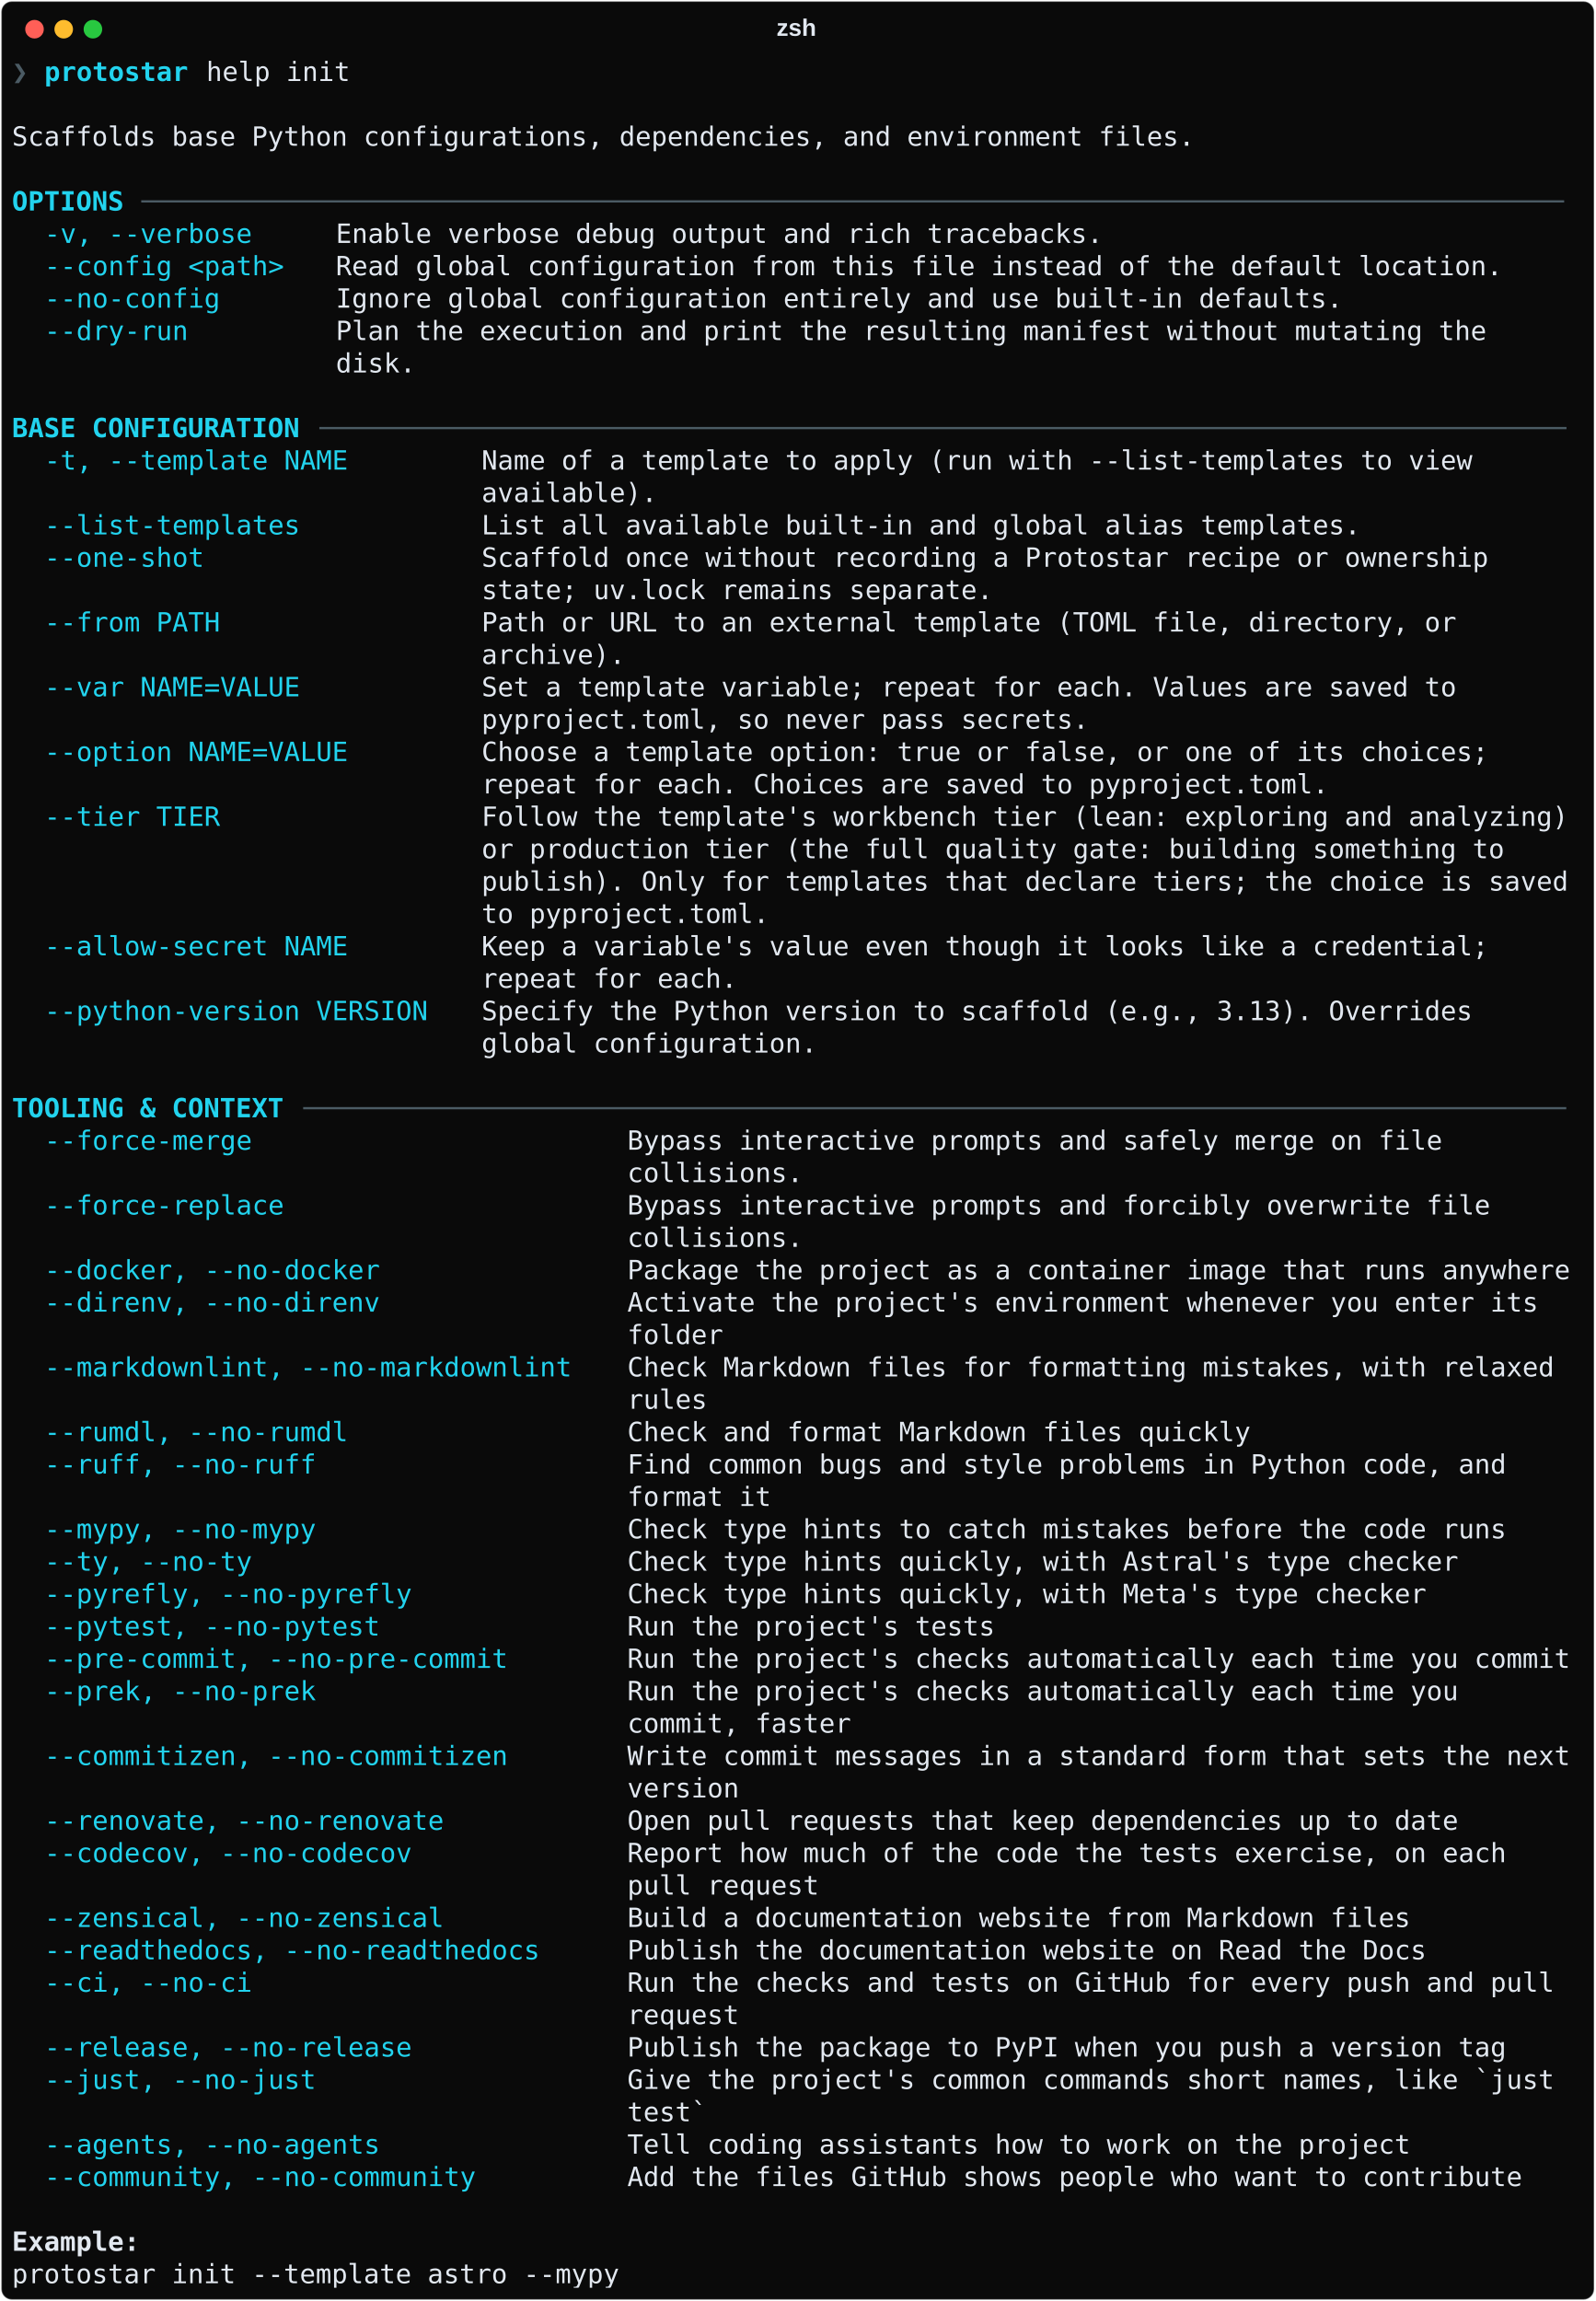
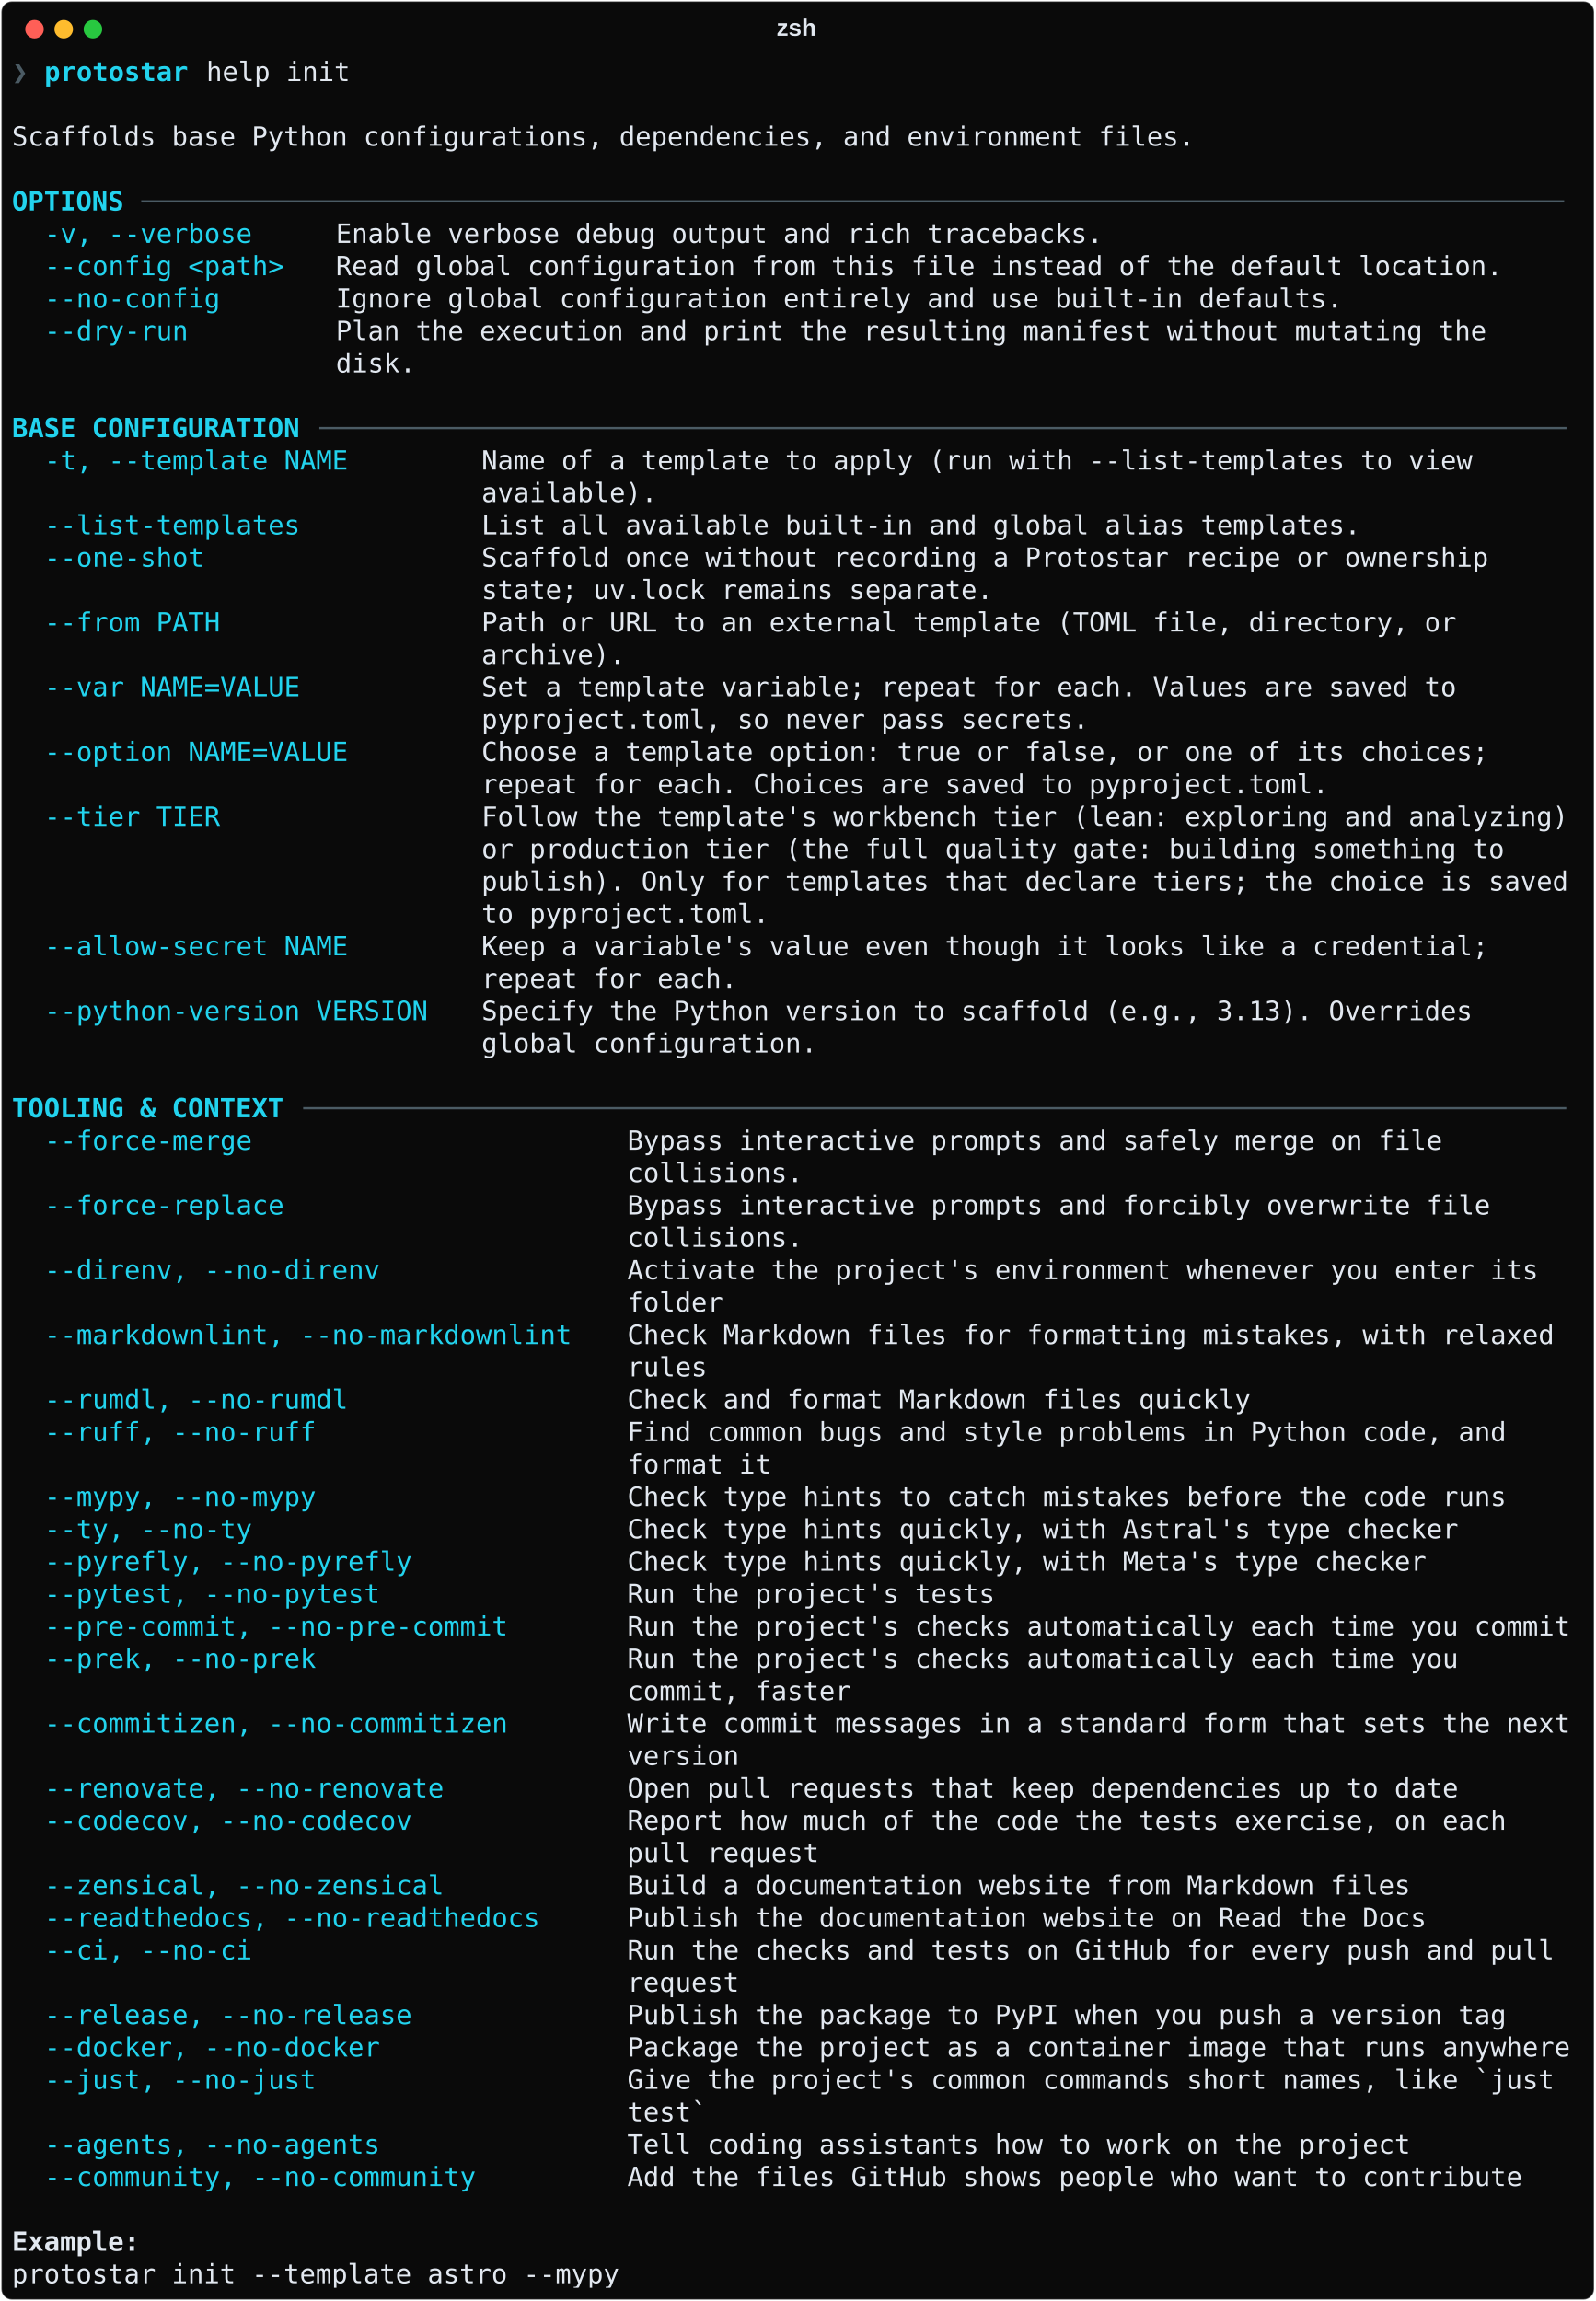
<svg xmlns="http://www.w3.org/2000/svg" class="rich-terminal" viewBox="0 0 1202 1733.6">
  <style>

    @font-face {
        font-family: "Fira Code";
        src: local("FiraCode-Regular"),
                url("https://cdnjs.cloudflare.com/ajax/libs/firacode/6.2.0/woff2/FiraCode-Regular.woff2") format("woff2"),
                url("https://cdnjs.cloudflare.com/ajax/libs/firacode/6.2.0/woff/FiraCode-Regular.woff") format("woff");
        font-style: normal;
        font-weight: 400;
    }
    @font-face {
        font-family: "Fira Code";
        src: local("FiraCode-Bold"),
                url("https://cdnjs.cloudflare.com/ajax/libs/firacode/6.2.0/woff2/FiraCode-Bold.woff2") format("woff2"),
                url("https://cdnjs.cloudflare.com/ajax/libs/firacode/6.2.0/woff/FiraCode-Bold.woff") format("woff");
        font-style: bold;
        font-weight: 700;
    }

    .cli_init_help-matrix {
        font-family: Fira Code, monospace;
        font-size: 20px;
        line-height: 24.4px;
        font-variant-east-asian: full-width;
    }

    .cli_init_help-title {
        font-size: 18px;
        font-weight: bold;
        font-family: arial;
    }

    .cli_init_help-r1 { fill: #4b5b64 }
.cli_init_help-r2 { fill: #22d3ee;font-weight: bold }
.cli_init_help-r3 { fill: #e2e8f0 }
.cli_init_help-r4 { fill: #22d3ee }
.cli_init_help-r5 { fill: #e2e8f0;font-weight: bold }
    </style>
  <defs>
    <clipPath id="cli_init_help-clip-terminal">
      <rect x="0" y="0" width="1182.4" height="1682.6" />
    </clipPath>
    <clipPath id="cli_init_help-line-0">
      <rect x="0" y="1.5" width="1183.4" height="24.65" />
    </clipPath>
    <clipPath id="cli_init_help-line-1">
      <rect x="0" y="25.9" width="1183.4" height="24.65" />
    </clipPath>
    <clipPath id="cli_init_help-line-2">
      <rect x="0" y="50.3" width="1183.4" height="24.65" />
    </clipPath>
    <clipPath id="cli_init_help-line-3">
      <rect x="0" y="74.7" width="1183.4" height="24.65" />
    </clipPath>
    <clipPath id="cli_init_help-line-4">
      <rect x="0" y="99.1" width="1183.4" height="24.65" />
    </clipPath>
    <clipPath id="cli_init_help-line-5">
      <rect x="0" y="123.5" width="1183.4" height="24.65" />
    </clipPath>
    <clipPath id="cli_init_help-line-6">
      <rect x="0" y="147.9" width="1183.4" height="24.65" />
    </clipPath>
    <clipPath id="cli_init_help-line-7">
      <rect x="0" y="172.3" width="1183.4" height="24.65" />
    </clipPath>
    <clipPath id="cli_init_help-line-8">
      <rect x="0" y="196.7" width="1183.4" height="24.65" />
    </clipPath>
    <clipPath id="cli_init_help-line-9">
      <rect x="0" y="221.1" width="1183.4" height="24.65" />
    </clipPath>
    <clipPath id="cli_init_help-line-10">
      <rect x="0" y="245.5" width="1183.4" height="24.65" />
    </clipPath>
    <clipPath id="cli_init_help-line-11">
      <rect x="0" y="269.9" width="1183.4" height="24.65" />
    </clipPath>
    <clipPath id="cli_init_help-line-12">
      <rect x="0" y="294.3" width="1183.4" height="24.65" />
    </clipPath>
    <clipPath id="cli_init_help-line-13">
      <rect x="0" y="318.7" width="1183.4" height="24.65" />
    </clipPath>
    <clipPath id="cli_init_help-line-14">
      <rect x="0" y="343.1" width="1183.4" height="24.65" />
    </clipPath>
    <clipPath id="cli_init_help-line-15">
      <rect x="0" y="367.5" width="1183.4" height="24.65" />
    </clipPath>
    <clipPath id="cli_init_help-line-16">
      <rect x="0" y="391.9" width="1183.4" height="24.65" />
    </clipPath>
    <clipPath id="cli_init_help-line-17">
      <rect x="0" y="416.3" width="1183.4" height="24.65" />
    </clipPath>
    <clipPath id="cli_init_help-line-18">
      <rect x="0" y="440.7" width="1183.4" height="24.65" />
    </clipPath>
    <clipPath id="cli_init_help-line-19">
      <rect x="0" y="465.1" width="1183.4" height="24.65" />
    </clipPath>
    <clipPath id="cli_init_help-line-20">
      <rect x="0" y="489.5" width="1183.4" height="24.65" />
    </clipPath>
    <clipPath id="cli_init_help-line-21">
      <rect x="0" y="513.9" width="1183.4" height="24.65" />
    </clipPath>
    <clipPath id="cli_init_help-line-22">
      <rect x="0" y="538.3" width="1183.4" height="24.65" />
    </clipPath>
    <clipPath id="cli_init_help-line-23">
      <rect x="0" y="562.7" width="1183.4" height="24.65" />
    </clipPath>
    <clipPath id="cli_init_help-line-24">
      <rect x="0" y="587.1" width="1183.4" height="24.65" />
    </clipPath>
    <clipPath id="cli_init_help-line-25">
      <rect x="0" y="611.5" width="1183.4" height="24.65" />
    </clipPath>
    <clipPath id="cli_init_help-line-26">
      <rect x="0" y="635.9" width="1183.4" height="24.65" />
    </clipPath>
    <clipPath id="cli_init_help-line-27">
      <rect x="0" y="660.3" width="1183.4" height="24.65" />
    </clipPath>
    <clipPath id="cli_init_help-line-28">
      <rect x="0" y="684.7" width="1183.4" height="24.65" />
    </clipPath>
    <clipPath id="cli_init_help-line-29">
      <rect x="0" y="709.1" width="1183.4" height="24.65" />
    </clipPath>
    <clipPath id="cli_init_help-line-30">
      <rect x="0" y="733.5" width="1183.4" height="24.65" />
    </clipPath>
    <clipPath id="cli_init_help-line-31">
      <rect x="0" y="757.9" width="1183.4" height="24.65" />
    </clipPath>
    <clipPath id="cli_init_help-line-32">
      <rect x="0" y="782.3" width="1183.4" height="24.65" />
    </clipPath>
    <clipPath id="cli_init_help-line-33">
      <rect x="0" y="806.7" width="1183.4" height="24.65" />
    </clipPath>
    <clipPath id="cli_init_help-line-34">
      <rect x="0" y="831.1" width="1183.4" height="24.65" />
    </clipPath>
    <clipPath id="cli_init_help-line-35">
      <rect x="0" y="855.5" width="1183.4" height="24.65" />
    </clipPath>
    <clipPath id="cli_init_help-line-36">
      <rect x="0" y="879.9" width="1183.4" height="24.65" />
    </clipPath>
    <clipPath id="cli_init_help-line-37">
      <rect x="0" y="904.3" width="1183.4" height="24.65" />
    </clipPath>
    <clipPath id="cli_init_help-line-38">
      <rect x="0" y="928.7" width="1183.4" height="24.65" />
    </clipPath>
    <clipPath id="cli_init_help-line-39">
      <rect x="0" y="953.1" width="1183.4" height="24.65" />
    </clipPath>
    <clipPath id="cli_init_help-line-40">
      <rect x="0" y="977.5" width="1183.4" height="24.65" />
    </clipPath>
    <clipPath id="cli_init_help-line-41">
      <rect x="0" y="1001.9" width="1183.4" height="24.65" />
    </clipPath>
    <clipPath id="cli_init_help-line-42">
      <rect x="0" y="1026.3" width="1183.4" height="24.65" />
    </clipPath>
    <clipPath id="cli_init_help-line-43">
      <rect x="0" y="1050.7" width="1183.4" height="24.65" />
    </clipPath>
    <clipPath id="cli_init_help-line-44">
      <rect x="0" y="1075.1" width="1183.4" height="24.65" />
    </clipPath>
    <clipPath id="cli_init_help-line-45">
      <rect x="0" y="1099.5" width="1183.4" height="24.65" />
    </clipPath>
    <clipPath id="cli_init_help-line-46">
      <rect x="0" y="1123.9" width="1183.4" height="24.65" />
    </clipPath>
    <clipPath id="cli_init_help-line-47">
      <rect x="0" y="1148.3" width="1183.4" height="24.65" />
    </clipPath>
    <clipPath id="cli_init_help-line-48">
      <rect x="0" y="1172.7" width="1183.4" height="24.65" />
    </clipPath>
    <clipPath id="cli_init_help-line-49">
      <rect x="0" y="1197.1" width="1183.4" height="24.65" />
    </clipPath>
    <clipPath id="cli_init_help-line-50">
      <rect x="0" y="1221.5" width="1183.4" height="24.65" />
    </clipPath>
    <clipPath id="cli_init_help-line-51">
      <rect x="0" y="1245.9" width="1183.4" height="24.65" />
    </clipPath>
    <clipPath id="cli_init_help-line-52">
      <rect x="0" y="1270.3" width="1183.4" height="24.65" />
    </clipPath>
    <clipPath id="cli_init_help-line-53">
      <rect x="0" y="1294.7" width="1183.4" height="24.65" />
    </clipPath>
    <clipPath id="cli_init_help-line-54">
      <rect x="0" y="1319.1" width="1183.4" height="24.65" />
    </clipPath>
    <clipPath id="cli_init_help-line-55">
      <rect x="0" y="1343.5" width="1183.4" height="24.65" />
    </clipPath>
    <clipPath id="cli_init_help-line-56">
      <rect x="0" y="1367.9" width="1183.4" height="24.65" />
    </clipPath>
    <clipPath id="cli_init_help-line-57">
      <rect x="0" y="1392.3" width="1183.4" height="24.65" />
    </clipPath>
    <clipPath id="cli_init_help-line-58">
      <rect x="0" y="1416.7" width="1183.4" height="24.65" />
    </clipPath>
    <clipPath id="cli_init_help-line-59">
      <rect x="0" y="1441.1" width="1183.4" height="24.65" />
    </clipPath>
    <clipPath id="cli_init_help-line-60">
      <rect x="0" y="1465.5" width="1183.4" height="24.65" />
    </clipPath>
    <clipPath id="cli_init_help-line-61">
      <rect x="0" y="1489.9" width="1183.4" height="24.65" />
    </clipPath>
    <clipPath id="cli_init_help-line-62">
      <rect x="0" y="1514.3" width="1183.4" height="24.65" />
    </clipPath>
    <clipPath id="cli_init_help-line-63">
      <rect x="0" y="1538.7" width="1183.4" height="24.65" />
    </clipPath>
    <clipPath id="cli_init_help-line-64">
      <rect x="0" y="1563.1" width="1183.4" height="24.65" />
    </clipPath>
    <clipPath id="cli_init_help-line-65">
      <rect x="0" y="1587.5" width="1183.4" height="24.65" />
    </clipPath>
    <clipPath id="cli_init_help-line-66">
      <rect x="0" y="1611.9" width="1183.4" height="24.65" />
    </clipPath>
    <clipPath id="cli_init_help-line-67">
      <rect x="0" y="1636.3" width="1183.4" height="24.65" />
    </clipPath>
  </defs>
  <rect fill="#0a0a0a" stroke="rgba(255,255,255,0.35)" stroke-width="1" x="1" y="1" width="1200" height="1731.6" rx="8" />
  <text class="cli_init_help-title" fill="#e2e8f0" text-anchor="middle" x="600" y="27">zsh</text>
  <g transform="translate(26,22)">
    <circle cx="0" cy="0" r="7" fill="#ff5f57" />
    <circle cx="22" cy="0" r="7" fill="#febc2e" />
    <circle cx="44" cy="0" r="7" fill="#28c840" />
  </g>
  <g transform="translate(9, 41)" clip-path="url(#cli_init_help-clip-terminal)">
    <g class="cli_init_help-matrix">
      <text class="cli_init_help-r1" x="0" y="20" textLength="24.4" clip-path="url(#cli_init_help-line-0)">❯ </text>
      <text class="cli_init_help-r2" x="24.4" y="20" textLength="122" clip-path="url(#cli_init_help-line-0)">protostar </text>
      <text class="cli_init_help-r3" x="146.4" y="20" textLength="109.8" clip-path="url(#cli_init_help-line-0)">help init</text>
      <text class="cli_init_help-r3" x="1183.4" y="20" textLength="12.2" clip-path="url(#cli_init_help-line-0)">
</text>
      <text class="cli_init_help-r3" x="1183.4" y="44.4" textLength="12.2" clip-path="url(#cli_init_help-line-1)">
</text>
      <text class="cli_init_help-r3" x="0" y="68.8" textLength="902.8" clip-path="url(#cli_init_help-line-2)">Scaffolds base Python configurations, dependencies, and environment files.</text>
      <text class="cli_init_help-r3" x="1183.4" y="68.8" textLength="12.2" clip-path="url(#cli_init_help-line-2)">
</text>
      <text class="cli_init_help-r3" x="1183.4" y="93.2" textLength="12.2" clip-path="url(#cli_init_help-line-3)">
</text>
      <text class="cli_init_help-r2" x="0" y="117.6" textLength="85.4" clip-path="url(#cli_init_help-line-4)">OPTIONS</text>
      <text class="cli_init_help-r1" x="97.6" y="117.6" textLength="1085.8" clip-path="url(#cli_init_help-line-4)">─────────────────────────────────────────────────────────────────────────────────────────</text>
      <text class="cli_init_help-r3" x="1183.4" y="117.6" textLength="12.2" clip-path="url(#cli_init_help-line-4)">
</text>
      <text class="cli_init_help-r4" x="24.4" y="142" textLength="183" clip-path="url(#cli_init_help-line-5)">-v, --verbose  </text>
      <text class="cli_init_help-r3" x="244" y="142" textLength="939.4" clip-path="url(#cli_init_help-line-5)">Enable verbose debug output and rich tracebacks.                             </text>
      <text class="cli_init_help-r3" x="1183.4" y="142" textLength="12.2" clip-path="url(#cli_init_help-line-5)">
</text>
      <text class="cli_init_help-r4" x="24.4" y="166.4" textLength="183" clip-path="url(#cli_init_help-line-6)">--config &lt;path&gt;</text>
      <text class="cli_init_help-r3" x="244" y="166.4" textLength="939.4" clip-path="url(#cli_init_help-line-6)">Read global configuration from this file instead of the default location.    </text>
      <text class="cli_init_help-r3" x="1183.4" y="166.4" textLength="12.2" clip-path="url(#cli_init_help-line-6)">
</text>
      <text class="cli_init_help-r4" x="24.4" y="190.8" textLength="183" clip-path="url(#cli_init_help-line-7)">--no-config    </text>
      <text class="cli_init_help-r3" x="244" y="190.8" textLength="939.4" clip-path="url(#cli_init_help-line-7)">Ignore global configuration entirely and use built-in defaults.              </text>
      <text class="cli_init_help-r3" x="1183.4" y="190.8" textLength="12.2" clip-path="url(#cli_init_help-line-7)">
</text>
      <text class="cli_init_help-r4" x="24.4" y="215.2" textLength="183" clip-path="url(#cli_init_help-line-8)">--dry-run      </text>
      <text class="cli_init_help-r3" x="244" y="215.2" textLength="939.4" clip-path="url(#cli_init_help-line-8)">Plan the execution and print the resulting manifest without mutating the     </text>
      <text class="cli_init_help-r3" x="1183.4" y="215.2" textLength="12.2" clip-path="url(#cli_init_help-line-8)">
</text>
      <text class="cli_init_help-r3" x="244" y="239.6" textLength="939.4" clip-path="url(#cli_init_help-line-9)">disk.                                                                        </text>
      <text class="cli_init_help-r3" x="1183.4" y="239.6" textLength="12.2" clip-path="url(#cli_init_help-line-9)">
</text>
      <text class="cli_init_help-r3" x="1183.4" y="264" textLength="12.2" clip-path="url(#cli_init_help-line-10)">
</text>
      <text class="cli_init_help-r2" x="0" y="288.4" textLength="219.6" clip-path="url(#cli_init_help-line-11)">BASE CONFIGURATION</text>
      <text class="cli_init_help-r1" x="231.8" y="288.4" textLength="951.6" clip-path="url(#cli_init_help-line-11)">──────────────────────────────────────────────────────────────────────────────</text>
      <text class="cli_init_help-r3" x="1183.4" y="288.4" textLength="12.2" clip-path="url(#cli_init_help-line-11)">
</text>
      <text class="cli_init_help-r4" x="24.4" y="312.8" textLength="292.8" clip-path="url(#cli_init_help-line-12)">-t, --template NAME     </text>
      <text class="cli_init_help-r3" x="353.8" y="312.8" textLength="829.6" clip-path="url(#cli_init_help-line-12)">Name of a template to apply (run with --list-templates to view      </text>
      <text class="cli_init_help-r3" x="1183.4" y="312.8" textLength="12.2" clip-path="url(#cli_init_help-line-12)">
</text>
      <text class="cli_init_help-r3" x="353.8" y="337.2" textLength="829.6" clip-path="url(#cli_init_help-line-13)">available).                                                         </text>
      <text class="cli_init_help-r3" x="1183.4" y="337.2" textLength="12.2" clip-path="url(#cli_init_help-line-13)">
</text>
      <text class="cli_init_help-r4" x="24.4" y="361.6" textLength="292.8" clip-path="url(#cli_init_help-line-14)">--list-templates        </text>
      <text class="cli_init_help-r3" x="353.8" y="361.6" textLength="829.6" clip-path="url(#cli_init_help-line-14)">List all available built-in and global alias templates.             </text>
      <text class="cli_init_help-r3" x="1183.4" y="361.6" textLength="12.2" clip-path="url(#cli_init_help-line-14)">
</text>
      <text class="cli_init_help-r4" x="24.4" y="386" textLength="292.8" clip-path="url(#cli_init_help-line-15)">--one-shot              </text>
      <text class="cli_init_help-r3" x="353.8" y="386" textLength="829.6" clip-path="url(#cli_init_help-line-15)">Scaffold once without recording a Protostar recipe or ownership     </text>
      <text class="cli_init_help-r3" x="1183.4" y="386" textLength="12.2" clip-path="url(#cli_init_help-line-15)">
</text>
      <text class="cli_init_help-r3" x="353.8" y="410.4" textLength="829.6" clip-path="url(#cli_init_help-line-16)">state; uv.lock remains separate.                                    </text>
      <text class="cli_init_help-r3" x="1183.4" y="410.4" textLength="12.2" clip-path="url(#cli_init_help-line-16)">
</text>
      <text class="cli_init_help-r4" x="24.4" y="434.8" textLength="292.8" clip-path="url(#cli_init_help-line-17)">--from PATH             </text>
      <text class="cli_init_help-r3" x="353.8" y="434.8" textLength="829.6" clip-path="url(#cli_init_help-line-17)">Path or URL to an external template (TOML file, directory, or       </text>
      <text class="cli_init_help-r3" x="1183.4" y="434.8" textLength="12.2" clip-path="url(#cli_init_help-line-17)">
</text>
      <text class="cli_init_help-r3" x="353.8" y="459.2" textLength="829.6" clip-path="url(#cli_init_help-line-18)">archive).                                                           </text>
      <text class="cli_init_help-r3" x="1183.4" y="459.2" textLength="12.2" clip-path="url(#cli_init_help-line-18)">
</text>
      <text class="cli_init_help-r4" x="24.4" y="483.6" textLength="292.8" clip-path="url(#cli_init_help-line-19)">--var NAME=VALUE        </text>
      <text class="cli_init_help-r3" x="353.8" y="483.6" textLength="829.6" clip-path="url(#cli_init_help-line-19)">Set a template variable; repeat for each. Values are saved to       </text>
      <text class="cli_init_help-r3" x="1183.4" y="483.6" textLength="12.2" clip-path="url(#cli_init_help-line-19)">
</text>
      <text class="cli_init_help-r3" x="353.8" y="508" textLength="829.6" clip-path="url(#cli_init_help-line-20)">pyproject.toml, so never pass secrets.                              </text>
      <text class="cli_init_help-r3" x="1183.4" y="508" textLength="12.2" clip-path="url(#cli_init_help-line-20)">
</text>
      <text class="cli_init_help-r4" x="24.4" y="532.4" textLength="292.8" clip-path="url(#cli_init_help-line-21)">--option NAME=VALUE     </text>
      <text class="cli_init_help-r3" x="353.8" y="532.4" textLength="829.6" clip-path="url(#cli_init_help-line-21)">Choose a template option: true or false, or one of its choices;     </text>
      <text class="cli_init_help-r3" x="1183.4" y="532.4" textLength="12.2" clip-path="url(#cli_init_help-line-21)">
</text>
      <text class="cli_init_help-r3" x="353.8" y="556.8" textLength="829.6" clip-path="url(#cli_init_help-line-22)">repeat for each. Choices are saved to pyproject.toml.               </text>
      <text class="cli_init_help-r3" x="1183.4" y="556.8" textLength="12.2" clip-path="url(#cli_init_help-line-22)">
</text>
      <text class="cli_init_help-r4" x="24.4" y="581.2" textLength="292.8" clip-path="url(#cli_init_help-line-23)">--tier TIER             </text>
      <text class="cli_init_help-r3" x="353.8" y="581.2" textLength="829.6" clip-path="url(#cli_init_help-line-23)">Follow the template's workbench tier (lean: exploring and analyzing)</text>
      <text class="cli_init_help-r3" x="1183.4" y="581.2" textLength="12.2" clip-path="url(#cli_init_help-line-23)">
</text>
      <text class="cli_init_help-r3" x="353.8" y="605.6" textLength="829.6" clip-path="url(#cli_init_help-line-24)">or production tier (the full quality gate: building something to    </text>
      <text class="cli_init_help-r3" x="1183.4" y="605.6" textLength="12.2" clip-path="url(#cli_init_help-line-24)">
</text>
      <text class="cli_init_help-r3" x="353.8" y="630" textLength="829.6" clip-path="url(#cli_init_help-line-25)">publish). Only for templates that declare tiers; the choice is saved</text>
      <text class="cli_init_help-r3" x="1183.4" y="630" textLength="12.2" clip-path="url(#cli_init_help-line-25)">
</text>
      <text class="cli_init_help-r3" x="353.8" y="654.4" textLength="829.6" clip-path="url(#cli_init_help-line-26)">to pyproject.toml.                                                  </text>
      <text class="cli_init_help-r3" x="1183.4" y="654.4" textLength="12.2" clip-path="url(#cli_init_help-line-26)">
</text>
      <text class="cli_init_help-r4" x="24.4" y="678.8" textLength="292.8" clip-path="url(#cli_init_help-line-27)">--allow-secret NAME     </text>
      <text class="cli_init_help-r3" x="353.8" y="678.8" textLength="829.6" clip-path="url(#cli_init_help-line-27)">Keep a variable's value even though it looks like a credential;     </text>
      <text class="cli_init_help-r3" x="1183.4" y="678.8" textLength="12.2" clip-path="url(#cli_init_help-line-27)">
</text>
      <text class="cli_init_help-r3" x="353.8" y="703.2" textLength="829.6" clip-path="url(#cli_init_help-line-28)">repeat for each.                                                    </text>
      <text class="cli_init_help-r3" x="1183.4" y="703.2" textLength="12.2" clip-path="url(#cli_init_help-line-28)">
</text>
      <text class="cli_init_help-r4" x="24.4" y="727.6" textLength="292.8" clip-path="url(#cli_init_help-line-29)">--python-version VERSION</text>
      <text class="cli_init_help-r3" x="353.8" y="727.6" textLength="829.6" clip-path="url(#cli_init_help-line-29)">Specify the Python version to scaffold (e.g., 3.13). Overrides      </text>
      <text class="cli_init_help-r3" x="1183.4" y="727.6" textLength="12.2" clip-path="url(#cli_init_help-line-29)">
</text>
      <text class="cli_init_help-r3" x="353.8" y="752" textLength="829.6" clip-path="url(#cli_init_help-line-30)">global configuration.                                               </text>
      <text class="cli_init_help-r3" x="1183.4" y="752" textLength="12.2" clip-path="url(#cli_init_help-line-30)">
</text>
      <text class="cli_init_help-r3" x="1183.4" y="776.4" textLength="12.2" clip-path="url(#cli_init_help-line-31)">
</text>
      <text class="cli_init_help-r2" x="0" y="800.8" textLength="207.4" clip-path="url(#cli_init_help-line-32)">TOOLING &amp; CONTEXT</text>
      <text class="cli_init_help-r1" x="219.6" y="800.8" textLength="963.8" clip-path="url(#cli_init_help-line-32)">───────────────────────────────────────────────────────────────────────────────</text>
      <text class="cli_init_help-r3" x="1183.4" y="800.8" textLength="12.2" clip-path="url(#cli_init_help-line-32)">
</text>
      <text class="cli_init_help-r4" x="24.4" y="825.2" textLength="402.6" clip-path="url(#cli_init_help-line-33)">--force-merge                    </text>
      <text class="cli_init_help-r3" x="463.6" y="825.2" textLength="719.8" clip-path="url(#cli_init_help-line-33)">Bypass interactive prompts and safely merge on file        </text>
      <text class="cli_init_help-r3" x="1183.4" y="825.2" textLength="12.2" clip-path="url(#cli_init_help-line-33)">
</text>
      <text class="cli_init_help-r3" x="463.6" y="849.6" textLength="719.8" clip-path="url(#cli_init_help-line-34)">collisions.                                                </text>
      <text class="cli_init_help-r3" x="1183.4" y="849.6" textLength="12.2" clip-path="url(#cli_init_help-line-34)">
</text>
      <text class="cli_init_help-r4" x="24.4" y="874" textLength="402.6" clip-path="url(#cli_init_help-line-35)">--force-replace                  </text>
      <text class="cli_init_help-r3" x="463.6" y="874" textLength="719.8" clip-path="url(#cli_init_help-line-35)">Bypass interactive prompts and forcibly overwrite file     </text>
      <text class="cli_init_help-r3" x="1183.4" y="874" textLength="12.2" clip-path="url(#cli_init_help-line-35)">
</text>
      <text class="cli_init_help-r3" x="463.6" y="898.4" textLength="719.8" clip-path="url(#cli_init_help-line-36)">collisions.                                                </text>
      <text class="cli_init_help-r3" x="1183.4" y="898.4" textLength="12.2" clip-path="url(#cli_init_help-line-36)">
</text>
-       <text class="cli_init_help-r4" x="24.4" y="922.8" textLength="402.6" clip-path="url(#cli_init_help-line-37)">--docker, --no-docker            </text>
-       <text class="cli_init_help-r3" x="463.6" y="922.8" textLength="719.8" clip-path="url(#cli_init_help-line-37)">Package the project as a container image that runs anywhere</text>
+       <text class="cli_init_help-r4" x="24.4" y="922.8" textLength="402.6" clip-path="url(#cli_init_help-line-37)">--direnv, --no-direnv            </text>
+       <text class="cli_init_help-r3" x="463.6" y="922.8" textLength="719.8" clip-path="url(#cli_init_help-line-37)">Activate the project's environment whenever you enter its  </text>
      <text class="cli_init_help-r3" x="1183.4" y="922.8" textLength="12.2" clip-path="url(#cli_init_help-line-37)">
</text>
-       <text class="cli_init_help-r4" x="24.4" y="947.2" textLength="402.6" clip-path="url(#cli_init_help-line-38)">--direnv, --no-direnv            </text>
-       <text class="cli_init_help-r3" x="463.6" y="947.2" textLength="719.8" clip-path="url(#cli_init_help-line-38)">Activate the project's environment whenever you enter its  </text>
+       <text class="cli_init_help-r3" x="463.6" y="947.2" textLength="719.8" clip-path="url(#cli_init_help-line-38)">folder                                                     </text>
      <text class="cli_init_help-r3" x="1183.4" y="947.2" textLength="12.2" clip-path="url(#cli_init_help-line-38)">
</text>
-       <text class="cli_init_help-r3" x="463.6" y="971.6" textLength="719.8" clip-path="url(#cli_init_help-line-39)">folder                                                     </text>
+       <text class="cli_init_help-r4" x="24.4" y="971.6" textLength="402.6" clip-path="url(#cli_init_help-line-39)">--markdownlint, --no-markdownlint</text>
+       <text class="cli_init_help-r3" x="463.6" y="971.6" textLength="719.8" clip-path="url(#cli_init_help-line-39)">Check Markdown files for formatting mistakes, with relaxed </text>
      <text class="cli_init_help-r3" x="1183.4" y="971.6" textLength="12.2" clip-path="url(#cli_init_help-line-39)">
</text>
-       <text class="cli_init_help-r4" x="24.4" y="996" textLength="402.6" clip-path="url(#cli_init_help-line-40)">--markdownlint, --no-markdownlint</text>
-       <text class="cli_init_help-r3" x="463.6" y="996" textLength="719.8" clip-path="url(#cli_init_help-line-40)">Check Markdown files for formatting mistakes, with relaxed </text>
+       <text class="cli_init_help-r3" x="463.6" y="996" textLength="719.8" clip-path="url(#cli_init_help-line-40)">rules                                                      </text>
      <text class="cli_init_help-r3" x="1183.4" y="996" textLength="12.2" clip-path="url(#cli_init_help-line-40)">
</text>
-       <text class="cli_init_help-r3" x="463.6" y="1020.4" textLength="719.8" clip-path="url(#cli_init_help-line-41)">rules                                                      </text>
+       <text class="cli_init_help-r4" x="24.4" y="1020.4" textLength="402.6" clip-path="url(#cli_init_help-line-41)">--rumdl, --no-rumdl              </text>
+       <text class="cli_init_help-r3" x="463.6" y="1020.4" textLength="719.8" clip-path="url(#cli_init_help-line-41)">Check and format Markdown files quickly                    </text>
      <text class="cli_init_help-r3" x="1183.4" y="1020.4" textLength="12.2" clip-path="url(#cli_init_help-line-41)">
</text>
-       <text class="cli_init_help-r4" x="24.4" y="1044.8" textLength="402.6" clip-path="url(#cli_init_help-line-42)">--rumdl, --no-rumdl              </text>
-       <text class="cli_init_help-r3" x="463.6" y="1044.8" textLength="719.8" clip-path="url(#cli_init_help-line-42)">Check and format Markdown files quickly                    </text>
+       <text class="cli_init_help-r4" x="24.4" y="1044.8" textLength="402.6" clip-path="url(#cli_init_help-line-42)">--ruff, --no-ruff                </text>
+       <text class="cli_init_help-r3" x="463.6" y="1044.8" textLength="719.8" clip-path="url(#cli_init_help-line-42)">Find common bugs and style problems in Python code, and    </text>
      <text class="cli_init_help-r3" x="1183.4" y="1044.8" textLength="12.2" clip-path="url(#cli_init_help-line-42)">
</text>
-       <text class="cli_init_help-r4" x="24.4" y="1069.2" textLength="402.6" clip-path="url(#cli_init_help-line-43)">--ruff, --no-ruff                </text>
-       <text class="cli_init_help-r3" x="463.6" y="1069.2" textLength="719.8" clip-path="url(#cli_init_help-line-43)">Find common bugs and style problems in Python code, and    </text>
+       <text class="cli_init_help-r3" x="463.6" y="1069.2" textLength="719.8" clip-path="url(#cli_init_help-line-43)">format it                                                  </text>
      <text class="cli_init_help-r3" x="1183.4" y="1069.2" textLength="12.2" clip-path="url(#cli_init_help-line-43)">
</text>
-       <text class="cli_init_help-r3" x="463.6" y="1093.6" textLength="719.8" clip-path="url(#cli_init_help-line-44)">format it                                                  </text>
+       <text class="cli_init_help-r4" x="24.4" y="1093.6" textLength="402.6" clip-path="url(#cli_init_help-line-44)">--mypy, --no-mypy                </text>
+       <text class="cli_init_help-r3" x="463.6" y="1093.6" textLength="719.8" clip-path="url(#cli_init_help-line-44)">Check type hints to catch mistakes before the code runs    </text>
      <text class="cli_init_help-r3" x="1183.4" y="1093.6" textLength="12.2" clip-path="url(#cli_init_help-line-44)">
</text>
-       <text class="cli_init_help-r4" x="24.4" y="1118" textLength="402.6" clip-path="url(#cli_init_help-line-45)">--mypy, --no-mypy                </text>
-       <text class="cli_init_help-r3" x="463.6" y="1118" textLength="719.8" clip-path="url(#cli_init_help-line-45)">Check type hints to catch mistakes before the code runs    </text>
+       <text class="cli_init_help-r4" x="24.4" y="1118" textLength="402.6" clip-path="url(#cli_init_help-line-45)">--ty, --no-ty                    </text>
+       <text class="cli_init_help-r3" x="463.6" y="1118" textLength="719.8" clip-path="url(#cli_init_help-line-45)">Check type hints quickly, with Astral's type checker       </text>
      <text class="cli_init_help-r3" x="1183.4" y="1118" textLength="12.2" clip-path="url(#cli_init_help-line-45)">
</text>
-       <text class="cli_init_help-r4" x="24.4" y="1142.4" textLength="402.6" clip-path="url(#cli_init_help-line-46)">--ty, --no-ty                    </text>
-       <text class="cli_init_help-r3" x="463.6" y="1142.4" textLength="719.8" clip-path="url(#cli_init_help-line-46)">Check type hints quickly, with Astral's type checker       </text>
+       <text class="cli_init_help-r4" x="24.4" y="1142.4" textLength="402.6" clip-path="url(#cli_init_help-line-46)">--pyrefly, --no-pyrefly          </text>
+       <text class="cli_init_help-r3" x="463.6" y="1142.4" textLength="719.8" clip-path="url(#cli_init_help-line-46)">Check type hints quickly, with Meta's type checker         </text>
      <text class="cli_init_help-r3" x="1183.4" y="1142.4" textLength="12.2" clip-path="url(#cli_init_help-line-46)">
</text>
-       <text class="cli_init_help-r4" x="24.4" y="1166.8" textLength="402.6" clip-path="url(#cli_init_help-line-47)">--pyrefly, --no-pyrefly          </text>
-       <text class="cli_init_help-r3" x="463.6" y="1166.8" textLength="719.8" clip-path="url(#cli_init_help-line-47)">Check type hints quickly, with Meta's type checker         </text>
+       <text class="cli_init_help-r4" x="24.4" y="1166.8" textLength="402.6" clip-path="url(#cli_init_help-line-47)">--pytest, --no-pytest            </text>
+       <text class="cli_init_help-r3" x="463.6" y="1166.8" textLength="719.8" clip-path="url(#cli_init_help-line-47)">Run the project's tests                                    </text>
      <text class="cli_init_help-r3" x="1183.4" y="1166.8" textLength="12.2" clip-path="url(#cli_init_help-line-47)">
</text>
-       <text class="cli_init_help-r4" x="24.4" y="1191.2" textLength="402.6" clip-path="url(#cli_init_help-line-48)">--pytest, --no-pytest            </text>
-       <text class="cli_init_help-r3" x="463.6" y="1191.2" textLength="719.8" clip-path="url(#cli_init_help-line-48)">Run the project's tests                                    </text>
+       <text class="cli_init_help-r4" x="24.4" y="1191.2" textLength="402.6" clip-path="url(#cli_init_help-line-48)">--pre-commit, --no-pre-commit    </text>
+       <text class="cli_init_help-r3" x="463.6" y="1191.2" textLength="719.8" clip-path="url(#cli_init_help-line-48)">Run the project's checks automatically each time you commit</text>
      <text class="cli_init_help-r3" x="1183.4" y="1191.2" textLength="12.2" clip-path="url(#cli_init_help-line-48)">
</text>
-       <text class="cli_init_help-r4" x="24.4" y="1215.6" textLength="402.6" clip-path="url(#cli_init_help-line-49)">--pre-commit, --no-pre-commit    </text>
-       <text class="cli_init_help-r3" x="463.6" y="1215.6" textLength="719.8" clip-path="url(#cli_init_help-line-49)">Run the project's checks automatically each time you commit</text>
+       <text class="cli_init_help-r4" x="24.4" y="1215.6" textLength="402.6" clip-path="url(#cli_init_help-line-49)">--prek, --no-prek                </text>
+       <text class="cli_init_help-r3" x="463.6" y="1215.6" textLength="719.8" clip-path="url(#cli_init_help-line-49)">Run the project's checks automatically each time you       </text>
      <text class="cli_init_help-r3" x="1183.4" y="1215.6" textLength="12.2" clip-path="url(#cli_init_help-line-49)">
</text>
-       <text class="cli_init_help-r4" x="24.4" y="1240" textLength="402.6" clip-path="url(#cli_init_help-line-50)">--prek, --no-prek                </text>
-       <text class="cli_init_help-r3" x="463.6" y="1240" textLength="719.8" clip-path="url(#cli_init_help-line-50)">Run the project's checks automatically each time you       </text>
+       <text class="cli_init_help-r3" x="463.6" y="1240" textLength="719.8" clip-path="url(#cli_init_help-line-50)">commit, faster                                             </text>
      <text class="cli_init_help-r3" x="1183.4" y="1240" textLength="12.2" clip-path="url(#cli_init_help-line-50)">
</text>
-       <text class="cli_init_help-r3" x="463.6" y="1264.4" textLength="719.8" clip-path="url(#cli_init_help-line-51)">commit, faster                                             </text>
+       <text class="cli_init_help-r4" x="24.4" y="1264.4" textLength="402.6" clip-path="url(#cli_init_help-line-51)">--commitizen, --no-commitizen    </text>
+       <text class="cli_init_help-r3" x="463.6" y="1264.4" textLength="719.8" clip-path="url(#cli_init_help-line-51)">Write commit messages in a standard form that sets the next</text>
      <text class="cli_init_help-r3" x="1183.4" y="1264.4" textLength="12.2" clip-path="url(#cli_init_help-line-51)">
</text>
-       <text class="cli_init_help-r4" x="24.4" y="1288.8" textLength="402.6" clip-path="url(#cli_init_help-line-52)">--commitizen, --no-commitizen    </text>
-       <text class="cli_init_help-r3" x="463.6" y="1288.8" textLength="719.8" clip-path="url(#cli_init_help-line-52)">Write commit messages in a standard form that sets the next</text>
+       <text class="cli_init_help-r3" x="463.6" y="1288.8" textLength="719.8" clip-path="url(#cli_init_help-line-52)">version                                                    </text>
      <text class="cli_init_help-r3" x="1183.4" y="1288.8" textLength="12.2" clip-path="url(#cli_init_help-line-52)">
</text>
-       <text class="cli_init_help-r3" x="463.6" y="1313.2" textLength="719.8" clip-path="url(#cli_init_help-line-53)">version                                                    </text>
+       <text class="cli_init_help-r4" x="24.4" y="1313.2" textLength="402.6" clip-path="url(#cli_init_help-line-53)">--renovate, --no-renovate        </text>
+       <text class="cli_init_help-r3" x="463.6" y="1313.2" textLength="719.8" clip-path="url(#cli_init_help-line-53)">Open pull requests that keep dependencies up to date       </text>
      <text class="cli_init_help-r3" x="1183.4" y="1313.2" textLength="12.2" clip-path="url(#cli_init_help-line-53)">
</text>
-       <text class="cli_init_help-r4" x="24.4" y="1337.6" textLength="402.6" clip-path="url(#cli_init_help-line-54)">--renovate, --no-renovate        </text>
-       <text class="cli_init_help-r3" x="463.6" y="1337.6" textLength="719.8" clip-path="url(#cli_init_help-line-54)">Open pull requests that keep dependencies up to date       </text>
+       <text class="cli_init_help-r4" x="24.4" y="1337.6" textLength="402.6" clip-path="url(#cli_init_help-line-54)">--codecov, --no-codecov          </text>
+       <text class="cli_init_help-r3" x="463.6" y="1337.6" textLength="719.8" clip-path="url(#cli_init_help-line-54)">Report how much of the code the tests exercise, on each    </text>
      <text class="cli_init_help-r3" x="1183.4" y="1337.6" textLength="12.2" clip-path="url(#cli_init_help-line-54)">
</text>
-       <text class="cli_init_help-r4" x="24.4" y="1362" textLength="402.6" clip-path="url(#cli_init_help-line-55)">--codecov, --no-codecov          </text>
-       <text class="cli_init_help-r3" x="463.6" y="1362" textLength="719.8" clip-path="url(#cli_init_help-line-55)">Report how much of the code the tests exercise, on each    </text>
+       <text class="cli_init_help-r3" x="463.6" y="1362" textLength="719.8" clip-path="url(#cli_init_help-line-55)">pull request                                               </text>
      <text class="cli_init_help-r3" x="1183.4" y="1362" textLength="12.2" clip-path="url(#cli_init_help-line-55)">
</text>
-       <text class="cli_init_help-r3" x="463.6" y="1386.4" textLength="719.8" clip-path="url(#cli_init_help-line-56)">pull request                                               </text>
+       <text class="cli_init_help-r4" x="24.4" y="1386.4" textLength="402.6" clip-path="url(#cli_init_help-line-56)">--zensical, --no-zensical        </text>
+       <text class="cli_init_help-r3" x="463.6" y="1386.4" textLength="719.8" clip-path="url(#cli_init_help-line-56)">Build a documentation website from Markdown files          </text>
      <text class="cli_init_help-r3" x="1183.4" y="1386.4" textLength="12.2" clip-path="url(#cli_init_help-line-56)">
</text>
-       <text class="cli_init_help-r4" x="24.4" y="1410.8" textLength="402.6" clip-path="url(#cli_init_help-line-57)">--zensical, --no-zensical        </text>
-       <text class="cli_init_help-r3" x="463.6" y="1410.8" textLength="719.8" clip-path="url(#cli_init_help-line-57)">Build a documentation website from Markdown files          </text>
+       <text class="cli_init_help-r4" x="24.4" y="1410.8" textLength="402.6" clip-path="url(#cli_init_help-line-57)">--readthedocs, --no-readthedocs  </text>
+       <text class="cli_init_help-r3" x="463.6" y="1410.8" textLength="719.8" clip-path="url(#cli_init_help-line-57)">Publish the documentation website on Read the Docs         </text>
      <text class="cli_init_help-r3" x="1183.4" y="1410.8" textLength="12.2" clip-path="url(#cli_init_help-line-57)">
</text>
-       <text class="cli_init_help-r4" x="24.4" y="1435.2" textLength="402.6" clip-path="url(#cli_init_help-line-58)">--readthedocs, --no-readthedocs  </text>
-       <text class="cli_init_help-r3" x="463.6" y="1435.2" textLength="719.8" clip-path="url(#cli_init_help-line-58)">Publish the documentation website on Read the Docs         </text>
+       <text class="cli_init_help-r4" x="24.4" y="1435.2" textLength="402.6" clip-path="url(#cli_init_help-line-58)">--ci, --no-ci                    </text>
+       <text class="cli_init_help-r3" x="463.6" y="1435.2" textLength="719.8" clip-path="url(#cli_init_help-line-58)">Run the checks and tests on GitHub for every push and pull </text>
      <text class="cli_init_help-r3" x="1183.4" y="1435.2" textLength="12.2" clip-path="url(#cli_init_help-line-58)">
</text>
-       <text class="cli_init_help-r4" x="24.4" y="1459.6" textLength="402.6" clip-path="url(#cli_init_help-line-59)">--ci, --no-ci                    </text>
-       <text class="cli_init_help-r3" x="463.6" y="1459.6" textLength="719.8" clip-path="url(#cli_init_help-line-59)">Run the checks and tests on GitHub for every push and pull </text>
+       <text class="cli_init_help-r3" x="463.6" y="1459.6" textLength="719.8" clip-path="url(#cli_init_help-line-59)">request                                                    </text>
      <text class="cli_init_help-r3" x="1183.4" y="1459.6" textLength="12.2" clip-path="url(#cli_init_help-line-59)">
</text>
-       <text class="cli_init_help-r3" x="463.6" y="1484" textLength="719.8" clip-path="url(#cli_init_help-line-60)">request                                                    </text>
+       <text class="cli_init_help-r4" x="24.4" y="1484" textLength="402.6" clip-path="url(#cli_init_help-line-60)">--release, --no-release          </text>
+       <text class="cli_init_help-r3" x="463.6" y="1484" textLength="719.8" clip-path="url(#cli_init_help-line-60)">Publish the package to PyPI when you push a version tag    </text>
      <text class="cli_init_help-r3" x="1183.4" y="1484" textLength="12.2" clip-path="url(#cli_init_help-line-60)">
</text>
-       <text class="cli_init_help-r4" x="24.4" y="1508.4" textLength="402.6" clip-path="url(#cli_init_help-line-61)">--release, --no-release          </text>
-       <text class="cli_init_help-r3" x="463.6" y="1508.4" textLength="719.8" clip-path="url(#cli_init_help-line-61)">Publish the package to PyPI when you push a version tag    </text>
+       <text class="cli_init_help-r4" x="24.4" y="1508.4" textLength="402.6" clip-path="url(#cli_init_help-line-61)">--docker, --no-docker            </text>
+       <text class="cli_init_help-r3" x="463.6" y="1508.4" textLength="719.8" clip-path="url(#cli_init_help-line-61)">Package the project as a container image that runs anywhere</text>
      <text class="cli_init_help-r3" x="1183.4" y="1508.4" textLength="12.2" clip-path="url(#cli_init_help-line-61)">
</text>
      <text class="cli_init_help-r4" x="24.4" y="1532.8" textLength="402.6" clip-path="url(#cli_init_help-line-62)">--just, --no-just                </text>
      <text class="cli_init_help-r3" x="463.6" y="1532.8" textLength="719.8" clip-path="url(#cli_init_help-line-62)">Give the project's common commands short names, like `just </text>
      <text class="cli_init_help-r3" x="1183.4" y="1532.8" textLength="12.2" clip-path="url(#cli_init_help-line-62)">
</text>
      <text class="cli_init_help-r3" x="463.6" y="1557.2" textLength="719.8" clip-path="url(#cli_init_help-line-63)">test`                                                      </text>
      <text class="cli_init_help-r3" x="1183.4" y="1557.2" textLength="12.2" clip-path="url(#cli_init_help-line-63)">
</text>
      <text class="cli_init_help-r4" x="24.4" y="1581.6" textLength="402.6" clip-path="url(#cli_init_help-line-64)">--agents, --no-agents            </text>
      <text class="cli_init_help-r3" x="463.6" y="1581.6" textLength="719.8" clip-path="url(#cli_init_help-line-64)">Tell coding assistants how to work on the project          </text>
      <text class="cli_init_help-r3" x="1183.4" y="1581.6" textLength="12.2" clip-path="url(#cli_init_help-line-64)">
</text>
      <text class="cli_init_help-r4" x="24.4" y="1606" textLength="402.6" clip-path="url(#cli_init_help-line-65)">--community, --no-community      </text>
      <text class="cli_init_help-r3" x="463.6" y="1606" textLength="719.8" clip-path="url(#cli_init_help-line-65)">Add the files GitHub shows people who want to contribute   </text>
      <text class="cli_init_help-r3" x="1183.4" y="1606" textLength="12.2" clip-path="url(#cli_init_help-line-65)">
</text>
      <text class="cli_init_help-r3" x="1183.4" y="1630.4" textLength="12.2" clip-path="url(#cli_init_help-line-66)">
</text>
      <text class="cli_init_help-r5" x="0" y="1654.8" textLength="97.6" clip-path="url(#cli_init_help-line-67)">Example:</text>
      <text class="cli_init_help-r3" x="1183.4" y="1654.8" textLength="12.2" clip-path="url(#cli_init_help-line-67)">
</text>
      <text class="cli_init_help-r3" x="0" y="1679.2" textLength="488" clip-path="url(#cli_init_help-line-68)">  protostar init --template astro --mypy</text>
      <text class="cli_init_help-r3" x="1183.4" y="1679.2" textLength="12.2" clip-path="url(#cli_init_help-line-68)">
</text>
    </g>
  </g>
</svg>
